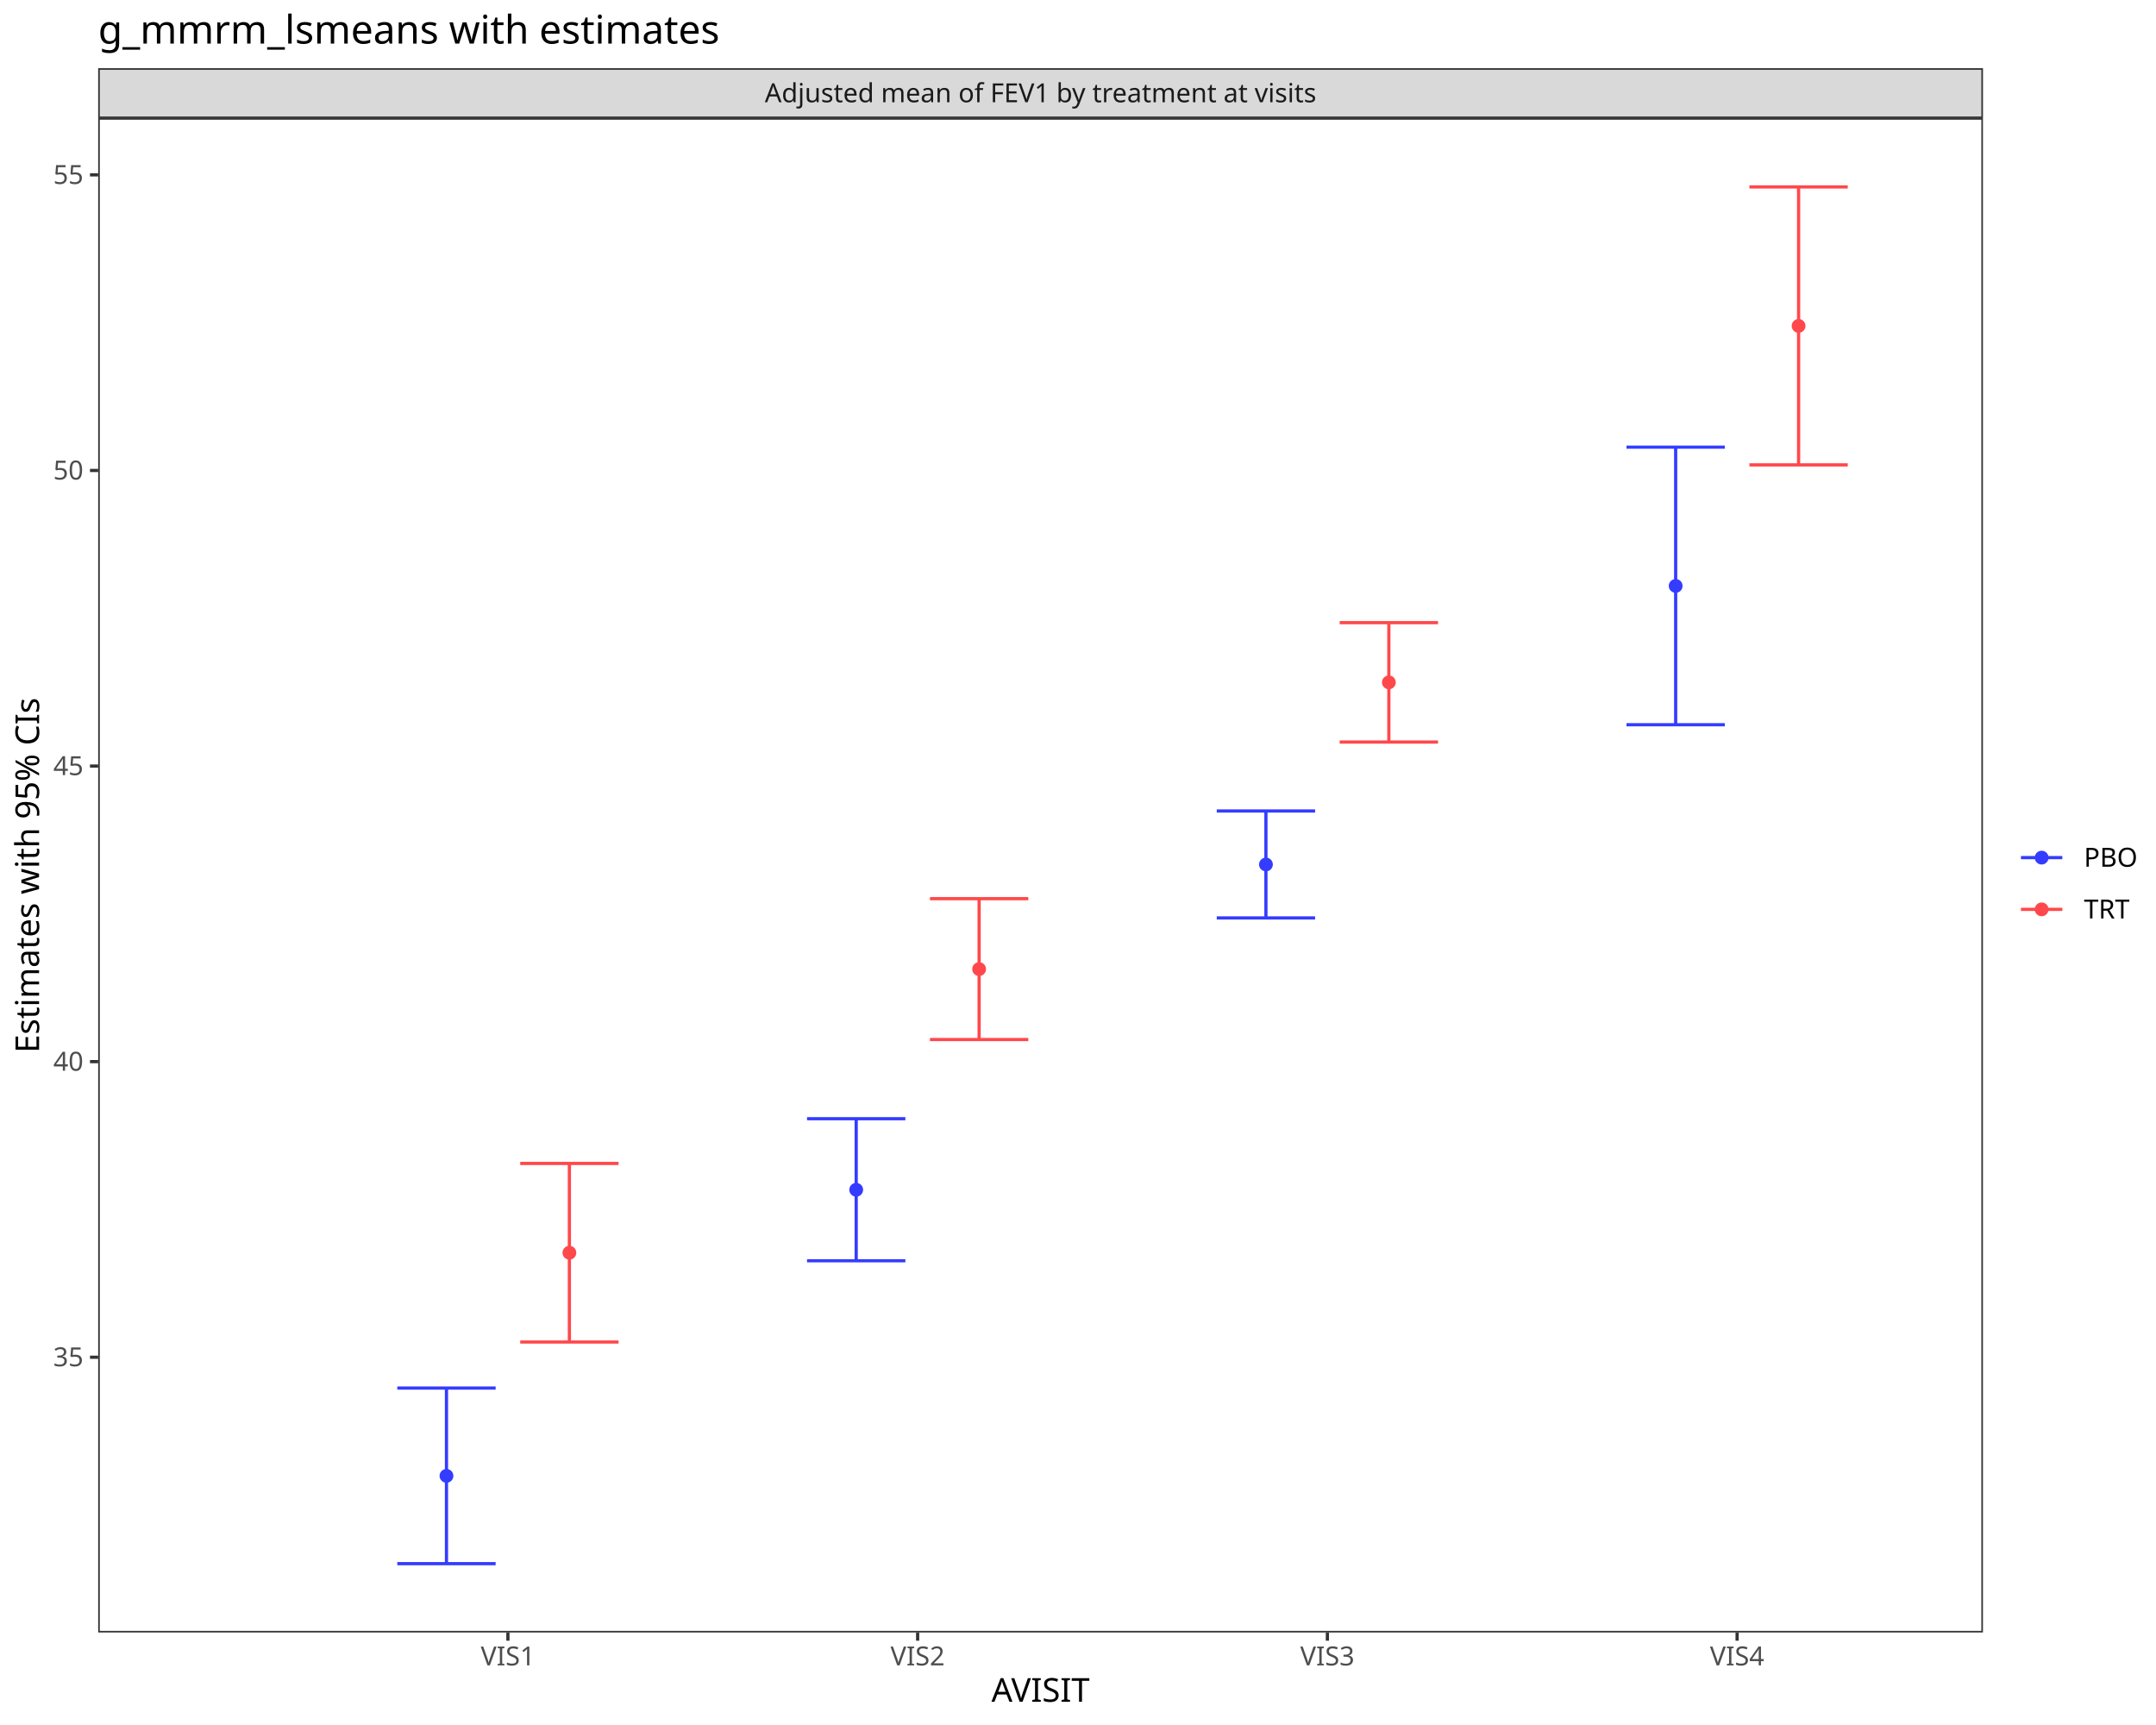
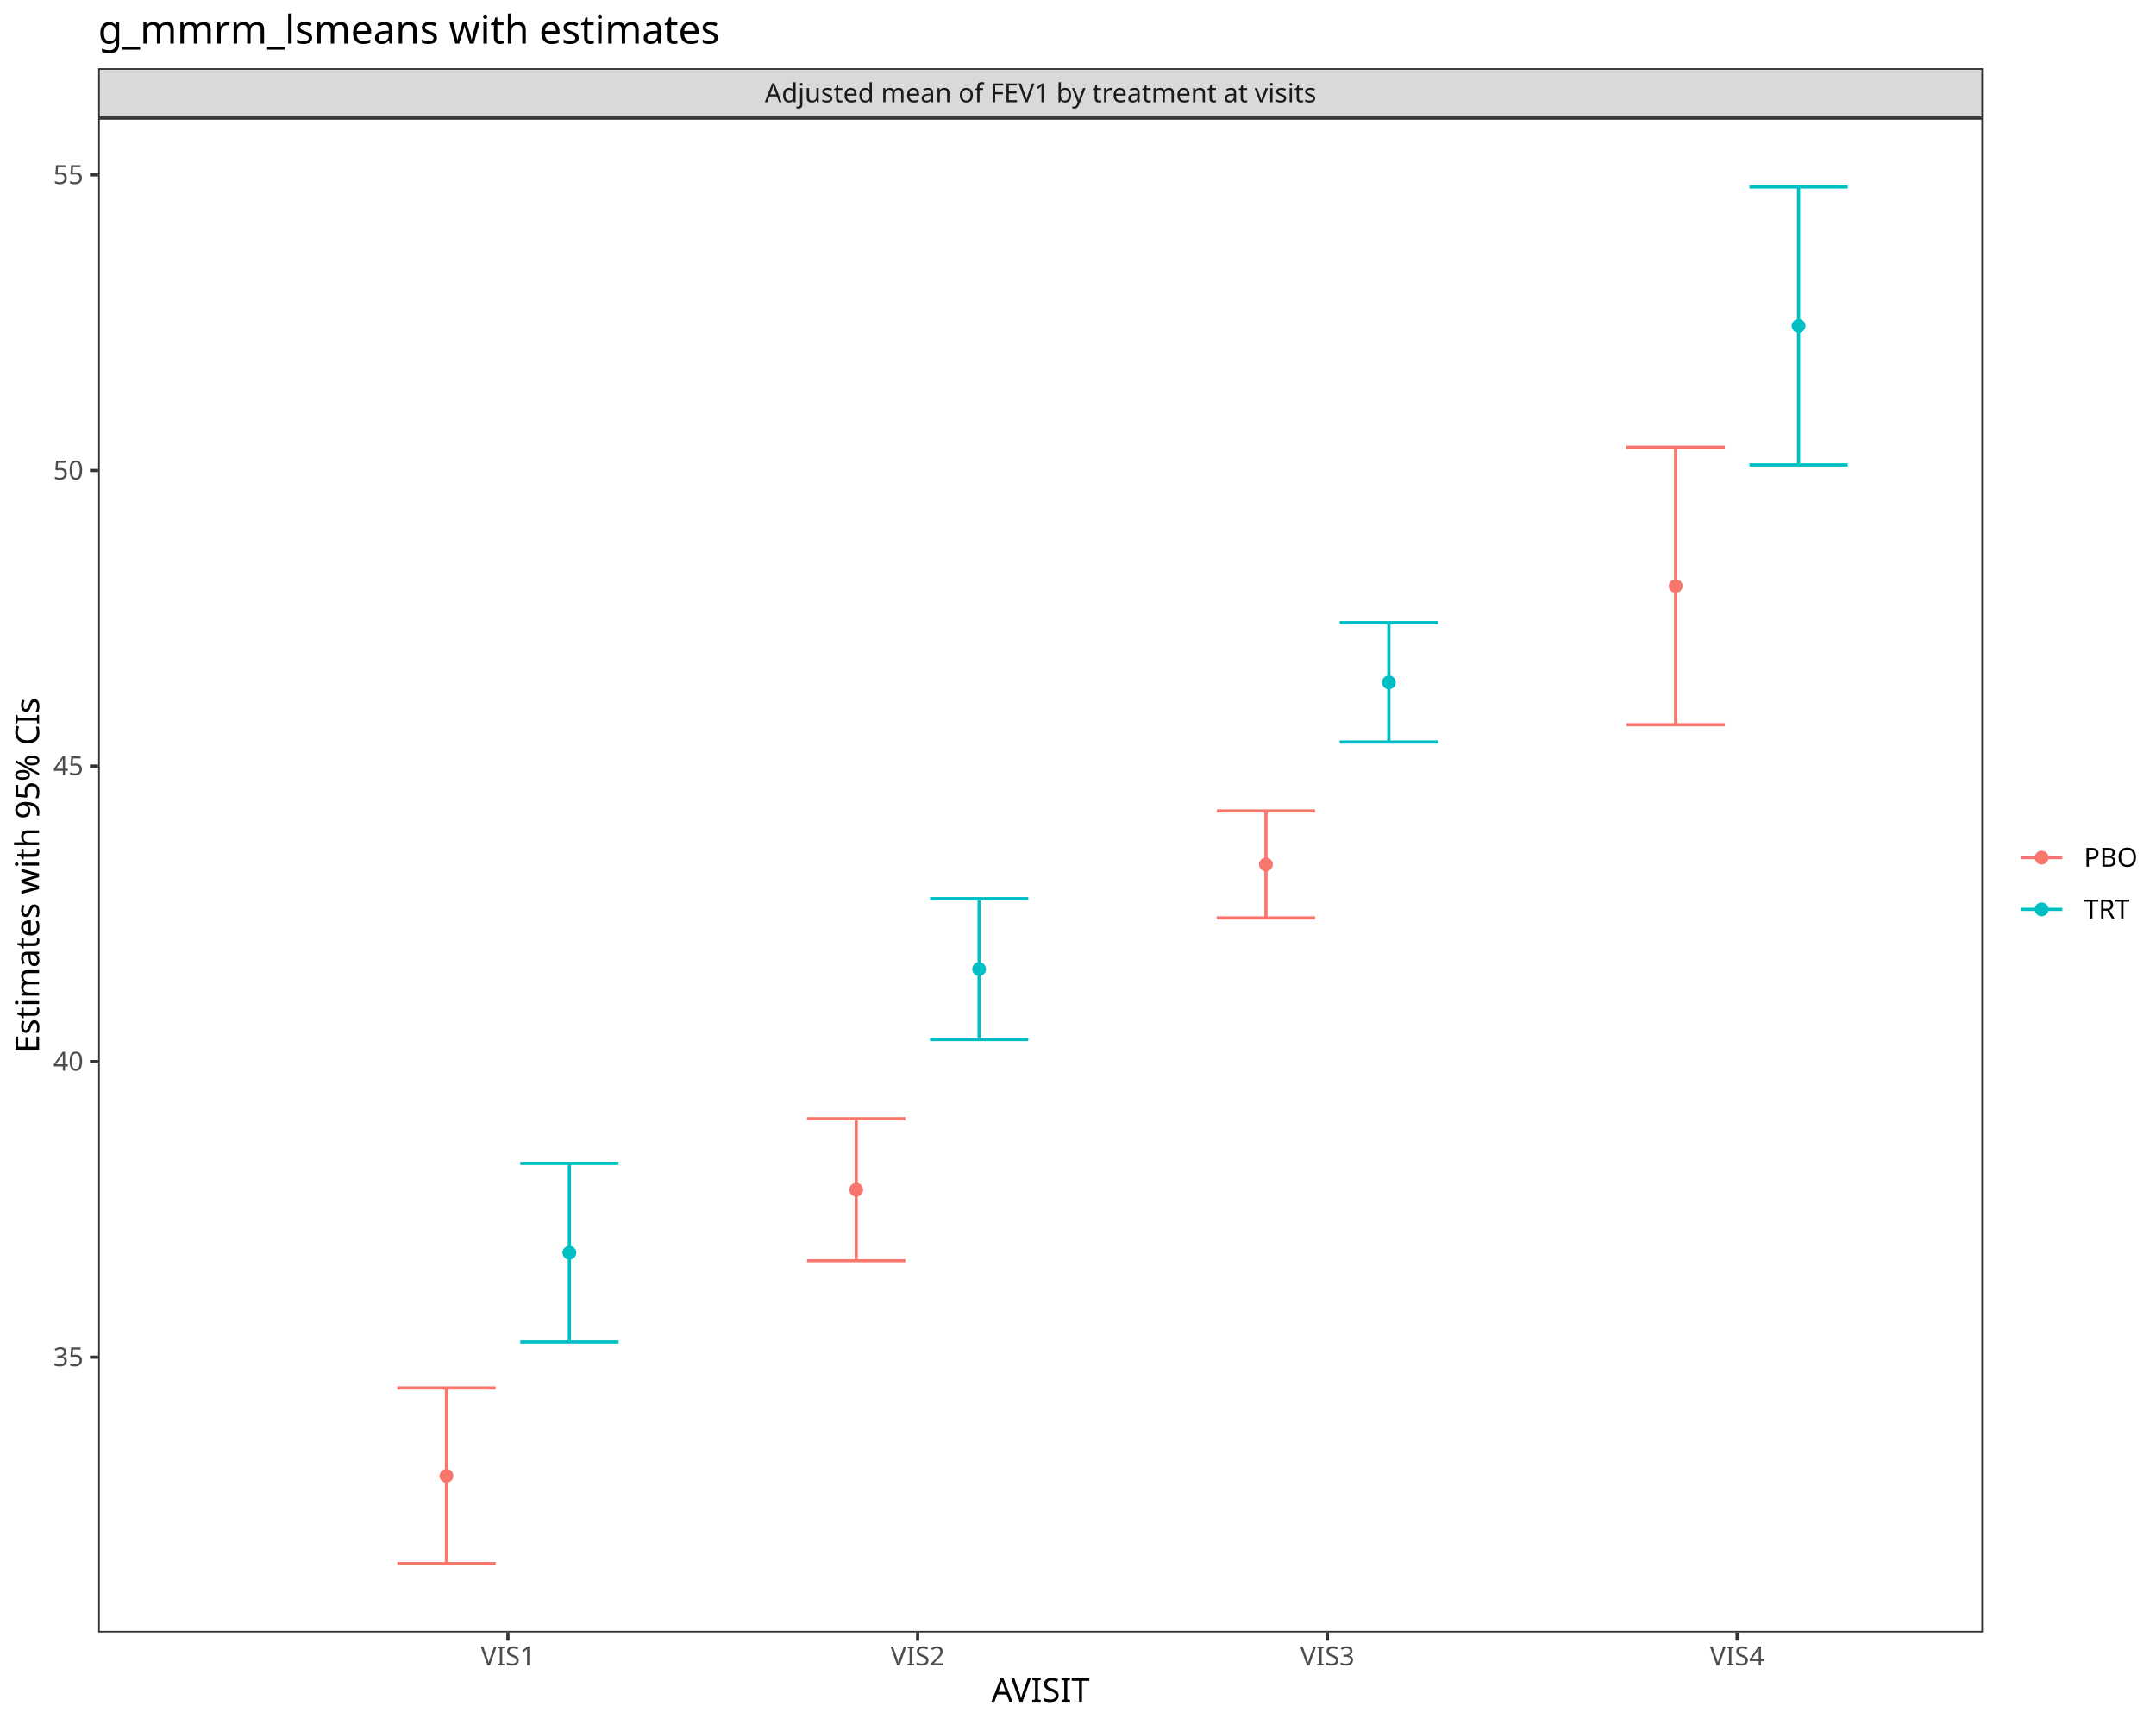
<svg xmlns="http://www.w3.org/2000/svg" class="svglite" data-engine-version="2.0" width="720.00pt" height="576.00pt" viewBox="0 0 720.00 576.00">
  <defs>
    <style type="text/css">
    .svglite line, .svglite polyline, .svglite polygon, .svglite path, .svglite rect, .svglite circle {
      fill: none;
      stroke: #000000;
      stroke-linecap: round;
      stroke-linejoin: round;
      stroke-miterlimit: 10.00;
    }
  </style>
  </defs>
  <rect width="100%" height="100%" style="stroke: none; fill: #FFFFFF;" />
  <defs>
    <clipPath id="cpMC4wMHw3MjAuMDB8MC4wMHw1NzYuMDA=">
      <rect x="0.00" y="0.00" width="720.00" height="576.00" />
    </clipPath>
  </defs>
  <g clip-path="url(#cpMC4wMHw3MjAuMDB8MC4wMHw1NzYuMDA=)">
    <rect x="0.00" y="0.00" width="720.00" height="576.00" style="stroke-width: 1.07; stroke: #FFFFFF; fill: #FFFFFF;" />
  </g>
  <defs>
    <clipPath id="cpMzIuNzl8NjYyLjIxfDM5LjQzfDU0NS4xMQ==">
      <rect x="32.79" y="39.43" width="629.42" height="505.68" />
    </clipPath>
  </defs>
  <g clip-path="url(#cpMzIuNzl8NjYyLjIxfDM5LjQzfDU0NS4xMQ==)">
    <rect x="32.79" y="39.43" width="629.42" height="505.68" style="stroke-width: 1.07; stroke: none; fill: #FFFFFF;" />
-     <polyline points="132.68,463.49 165.52,463.49 " style="stroke-width: 1.07; stroke: #343CFF; stroke-linecap: butt;" />
-     <polyline points="149.10,463.49 149.10,522.13 " style="stroke-width: 1.07; stroke: #343CFF; stroke-linecap: butt;" />
-     <polyline points="132.68,522.13 165.52,522.13 " style="stroke-width: 1.07; stroke: #343CFF; stroke-linecap: butt;" />
-     <polyline points="173.73,388.49 206.57,388.49 " style="stroke-width: 1.07; stroke: #FF484B; stroke-linecap: butt;" />
-     <polyline points="190.15,388.49 190.15,448.12 " style="stroke-width: 1.07; stroke: #FF484B; stroke-linecap: butt;" />
-     <polyline points="173.73,448.12 206.57,448.12 " style="stroke-width: 1.07; stroke: #FF484B; stroke-linecap: butt;" />
-     <polyline points="269.51,373.56 302.35,373.56 " style="stroke-width: 1.07; stroke: #343CFF; stroke-linecap: butt;" />
-     <polyline points="285.93,373.56 285.93,420.99 " style="stroke-width: 1.07; stroke: #343CFF; stroke-linecap: butt;" />
-     <polyline points="269.51,420.99 302.35,420.99 " style="stroke-width: 1.07; stroke: #343CFF; stroke-linecap: butt;" />
-     <polyline points="310.56,300.08 343.40,300.08 " style="stroke-width: 1.07; stroke: #FF484B; stroke-linecap: butt;" />
-     <polyline points="326.98,300.08 326.98,347.12 " style="stroke-width: 1.07; stroke: #FF484B; stroke-linecap: butt;" />
-     <polyline points="310.56,347.12 343.40,347.12 " style="stroke-width: 1.07; stroke: #FF484B; stroke-linecap: butt;" />
-     <polyline points="406.34,270.80 439.18,270.80 " style="stroke-width: 1.07; stroke: #343CFF; stroke-linecap: butt;" />
-     <polyline points="422.76,270.80 422.76,306.51 " style="stroke-width: 1.07; stroke: #343CFF; stroke-linecap: butt;" />
-     <polyline points="406.34,306.51 439.18,306.51 " style="stroke-width: 1.07; stroke: #343CFF; stroke-linecap: butt;" />
-     <polyline points="447.39,207.92 480.23,207.92 " style="stroke-width: 1.07; stroke: #FF484B; stroke-linecap: butt;" />
-     <polyline points="463.81,207.92 463.81,247.78 " style="stroke-width: 1.07; stroke: #FF484B; stroke-linecap: butt;" />
-     <polyline points="447.39,247.78 480.23,247.78 " style="stroke-width: 1.07; stroke: #FF484B; stroke-linecap: butt;" />
-     <polyline points="543.17,149.31 576.01,149.31 " style="stroke-width: 1.07; stroke: #343CFF; stroke-linecap: butt;" />
-     <polyline points="559.59,149.31 559.59,241.99 " style="stroke-width: 1.07; stroke: #343CFF; stroke-linecap: butt;" />
-     <polyline points="543.17,241.99 576.01,241.99 " style="stroke-width: 1.07; stroke: #343CFF; stroke-linecap: butt;" />
-     <polyline points="584.22,62.42 617.06,62.42 " style="stroke-width: 1.07; stroke: #FF484B; stroke-linecap: butt;" />
-     <polyline points="600.64,62.42 600.64,155.23 " style="stroke-width: 1.07; stroke: #FF484B; stroke-linecap: butt;" />
-     <polyline points="584.22,155.23 617.06,155.23 " style="stroke-width: 1.07; stroke: #FF484B; stroke-linecap: butt;" />
-     <circle cx="149.10" cy="492.81" r="1.95" style="stroke-width: 0.71; stroke: #343CFF; fill: #343CFF;" />
-     <circle cx="190.15" cy="418.30" r="1.95" style="stroke-width: 0.71; stroke: #FF484B; fill: #FF484B;" />
-     <circle cx="285.93" cy="397.28" r="1.95" style="stroke-width: 0.71; stroke: #343CFF; fill: #343CFF;" />
-     <circle cx="326.98" cy="323.60" r="1.95" style="stroke-width: 0.71; stroke: #FF484B; fill: #FF484B;" />
-     <circle cx="422.76" cy="288.66" r="1.95" style="stroke-width: 0.71; stroke: #343CFF; fill: #343CFF;" />
-     <circle cx="463.81" cy="227.85" r="1.95" style="stroke-width: 0.71; stroke: #FF484B; fill: #FF484B;" />
-     <circle cx="559.59" cy="195.65" r="1.95" style="stroke-width: 0.71; stroke: #343CFF; fill: #343CFF;" />
-     <circle cx="600.64" cy="108.83" r="1.95" style="stroke-width: 0.71; stroke: #FF484B; fill: #FF484B;" />
+     <polyline points="132.68,463.49 165.52,463.49 " style="stroke-width: 1.07; stroke: #F8766D; stroke-linecap: butt;" />
+     <polyline points="149.10,463.49 149.10,522.13 " style="stroke-width: 1.07; stroke: #F8766D; stroke-linecap: butt;" />
+     <polyline points="132.68,522.13 165.52,522.13 " style="stroke-width: 1.07; stroke: #F8766D; stroke-linecap: butt;" />
+     <polyline points="173.73,388.49 206.57,388.49 " style="stroke-width: 1.07; stroke: #00BFC4; stroke-linecap: butt;" />
+     <polyline points="190.15,388.49 190.15,448.12 " style="stroke-width: 1.07; stroke: #00BFC4; stroke-linecap: butt;" />
+     <polyline points="173.73,448.12 206.57,448.12 " style="stroke-width: 1.07; stroke: #00BFC4; stroke-linecap: butt;" />
+     <polyline points="269.51,373.56 302.35,373.56 " style="stroke-width: 1.07; stroke: #F8766D; stroke-linecap: butt;" />
+     <polyline points="285.93,373.56 285.93,420.99 " style="stroke-width: 1.07; stroke: #F8766D; stroke-linecap: butt;" />
+     <polyline points="269.51,420.99 302.35,420.99 " style="stroke-width: 1.07; stroke: #F8766D; stroke-linecap: butt;" />
+     <polyline points="310.56,300.08 343.40,300.08 " style="stroke-width: 1.07; stroke: #00BFC4; stroke-linecap: butt;" />
+     <polyline points="326.98,300.08 326.98,347.12 " style="stroke-width: 1.07; stroke: #00BFC4; stroke-linecap: butt;" />
+     <polyline points="310.56,347.12 343.40,347.12 " style="stroke-width: 1.07; stroke: #00BFC4; stroke-linecap: butt;" />
+     <polyline points="406.34,270.80 439.18,270.80 " style="stroke-width: 1.07; stroke: #F8766D; stroke-linecap: butt;" />
+     <polyline points="422.76,270.80 422.76,306.51 " style="stroke-width: 1.07; stroke: #F8766D; stroke-linecap: butt;" />
+     <polyline points="406.34,306.51 439.18,306.51 " style="stroke-width: 1.07; stroke: #F8766D; stroke-linecap: butt;" />
+     <polyline points="447.39,207.92 480.23,207.92 " style="stroke-width: 1.07; stroke: #00BFC4; stroke-linecap: butt;" />
+     <polyline points="463.81,207.92 463.81,247.78 " style="stroke-width: 1.07; stroke: #00BFC4; stroke-linecap: butt;" />
+     <polyline points="447.39,247.78 480.23,247.78 " style="stroke-width: 1.07; stroke: #00BFC4; stroke-linecap: butt;" />
+     <polyline points="543.17,149.31 576.01,149.31 " style="stroke-width: 1.07; stroke: #F8766D; stroke-linecap: butt;" />
+     <polyline points="559.59,149.31 559.59,241.99 " style="stroke-width: 1.07; stroke: #F8766D; stroke-linecap: butt;" />
+     <polyline points="543.17,241.99 576.01,241.99 " style="stroke-width: 1.07; stroke: #F8766D; stroke-linecap: butt;" />
+     <polyline points="584.22,62.42 617.06,62.42 " style="stroke-width: 1.07; stroke: #00BFC4; stroke-linecap: butt;" />
+     <polyline points="600.64,62.42 600.64,155.23 " style="stroke-width: 1.07; stroke: #00BFC4; stroke-linecap: butt;" />
+     <polyline points="584.22,155.23 617.06,155.23 " style="stroke-width: 1.07; stroke: #00BFC4; stroke-linecap: butt;" />
+     <circle cx="149.10" cy="492.81" r="1.95" style="stroke-width: 0.71; stroke: #F8766D; fill: #F8766D;" />
+     <circle cx="190.15" cy="418.30" r="1.95" style="stroke-width: 0.71; stroke: #00BFC4; fill: #00BFC4;" />
+     <circle cx="285.93" cy="397.28" r="1.95" style="stroke-width: 0.71; stroke: #F8766D; fill: #F8766D;" />
+     <circle cx="326.98" cy="323.60" r="1.95" style="stroke-width: 0.71; stroke: #00BFC4; fill: #00BFC4;" />
+     <circle cx="422.76" cy="288.66" r="1.95" style="stroke-width: 0.71; stroke: #F8766D; fill: #F8766D;" />
+     <circle cx="463.81" cy="227.85" r="1.95" style="stroke-width: 0.71; stroke: #00BFC4; fill: #00BFC4;" />
+     <circle cx="559.59" cy="195.65" r="1.95" style="stroke-width: 0.71; stroke: #F8766D; fill: #F8766D;" />
+     <circle cx="600.64" cy="108.83" r="1.95" style="stroke-width: 0.71; stroke: #00BFC4; fill: #00BFC4;" />
    <rect x="32.79" y="39.43" width="629.42" height="505.68" style="stroke-width: 1.07; stroke: #333333;" />
  </g>
  <g clip-path="url(#cpMC4wMHw3MjAuMDB8MC4wMHw1NzYuMDA=)">
</g>
  <defs>
    <clipPath id="cpMzIuNzl8NjYyLjIxfDIyLjc4fDM5LjQz">
      <rect x="32.79" y="22.78" width="629.42" height="16.65" />
    </clipPath>
  </defs>
  <g clip-path="url(#cpMzIuNzl8NjYyLjIxfDIyLjc4fDM5LjQz)">
    <rect x="32.79" y="22.78" width="629.42" height="16.65" style="stroke-width: 1.07; stroke: #333333; fill: #D9D9D9;" />
    <text x="347.50" y="34.14" text-anchor="middle" style="font-size: 8.80px; fill: #1A1A1A; font-family: sans;" textLength="176.11px" lengthAdjust="spacingAndGlyphs">Adjusted mean of FEV1 by treatment at visits</text>
  </g>
  <g clip-path="url(#cpMC4wMHw3MjAuMDB8MC4wMHw1NzYuMDA=)">
    <polyline points="169.62,547.85 169.62,545.11 " style="stroke-width: 1.07; stroke: #333333; stroke-linecap: butt;" />
    <polyline points="306.45,547.85 306.45,545.11 " style="stroke-width: 1.07; stroke: #333333; stroke-linecap: butt;" />
    <polyline points="443.28,547.85 443.28,545.11 " style="stroke-width: 1.07; stroke: #333333; stroke-linecap: butt;" />
    <polyline points="580.11,547.85 580.11,545.11 " style="stroke-width: 1.07; stroke: #333333; stroke-linecap: butt;" />
    <text x="169.62" y="556.10" text-anchor="middle" style="font-size: 8.80px; fill: #4D4D4D; font-family: sans;" textLength="19.08px" lengthAdjust="spacingAndGlyphs">VIS1</text>
    <text x="306.45" y="556.10" text-anchor="middle" style="font-size: 8.80px; fill: #4D4D4D; font-family: sans;" textLength="19.08px" lengthAdjust="spacingAndGlyphs">VIS2</text>
    <text x="443.28" y="556.10" text-anchor="middle" style="font-size: 8.80px; fill: #4D4D4D; font-family: sans;" textLength="19.08px" lengthAdjust="spacingAndGlyphs">VIS3</text>
    <text x="580.11" y="556.10" text-anchor="middle" style="font-size: 8.80px; fill: #4D4D4D; font-family: sans;" textLength="19.08px" lengthAdjust="spacingAndGlyphs">VIS4</text>
    <text x="27.86" y="456.21" text-anchor="end" style="font-size: 8.80px; fill: #4D4D4D; font-family: sans;" textLength="9.79px" lengthAdjust="spacingAndGlyphs">35</text>
    <text x="27.86" y="357.52" text-anchor="end" style="font-size: 8.80px; fill: #4D4D4D; font-family: sans;" textLength="9.79px" lengthAdjust="spacingAndGlyphs">40</text>
    <text x="27.86" y="258.82" text-anchor="end" style="font-size: 8.80px; fill: #4D4D4D; font-family: sans;" textLength="9.79px" lengthAdjust="spacingAndGlyphs">45</text>
    <text x="27.86" y="160.12" text-anchor="end" style="font-size: 8.80px; fill: #4D4D4D; font-family: sans;" textLength="9.79px" lengthAdjust="spacingAndGlyphs">50</text>
    <text x="27.86" y="61.42" text-anchor="end" style="font-size: 8.80px; fill: #4D4D4D; font-family: sans;" textLength="9.79px" lengthAdjust="spacingAndGlyphs">55</text>
    <polyline points="30.05,453.19 32.79,453.19 " style="stroke-width: 1.07; stroke: #333333; stroke-linecap: butt;" />
    <polyline points="30.05,354.49 32.79,354.49 " style="stroke-width: 1.07; stroke: #333333; stroke-linecap: butt;" />
    <polyline points="30.05,255.79 32.79,255.79 " style="stroke-width: 1.07; stroke: #333333; stroke-linecap: butt;" />
    <polyline points="30.05,157.09 32.79,157.09 " style="stroke-width: 1.07; stroke: #333333; stroke-linecap: butt;" />
    <polyline points="30.05,58.39 32.79,58.39 " style="stroke-width: 1.07; stroke: #333333; stroke-linecap: butt;" />
    <text x="347.50" y="568.24" text-anchor="middle" style="font-size: 11.00px; font-family: sans;" textLength="34.85px" lengthAdjust="spacingAndGlyphs">AVISIT</text>
    <text transform="translate(13.05,292.27) rotate(-90)" text-anchor="middle" style="font-size: 11.00px; font-family: sans;" textLength="115.56px" lengthAdjust="spacingAndGlyphs">Estimates with 95% CIs</text>
    <rect x="673.17" y="272.25" width="41.35" height="40.04" style="stroke-width: 1.07; stroke: none; fill: #FFFFFF;" />
    <rect x="673.17" y="277.73" width="17.28" height="17.28" style="stroke-width: 1.07; stroke: none; fill: #FFFFFF;" />
-     <line x1="674.90" y1="286.37" x2="688.72" y2="286.37" style="stroke-width: 1.07; stroke: #343CFF; stroke-linecap: butt;" />
-     <circle cx="681.81" cy="286.37" r="1.95" style="stroke-width: 0.71; stroke: #343CFF; fill: #343CFF;" />
+     <line x1="674.90" y1="286.37" x2="688.72" y2="286.37" style="stroke-width: 1.07; stroke: #F8766D; stroke-linecap: butt;" />
+     <circle cx="681.81" cy="286.37" r="1.95" style="stroke-width: 0.71; stroke: #F8766D; fill: #F8766D;" />
    <rect x="673.17" y="295.01" width="17.28" height="17.28" style="stroke-width: 1.07; stroke: none; fill: #FFFFFF;" />
-     <line x1="674.90" y1="303.65" x2="688.72" y2="303.65" style="stroke-width: 1.07; stroke: #FF484B; stroke-linecap: butt;" />
-     <circle cx="681.81" cy="303.65" r="1.95" style="stroke-width: 0.71; stroke: #FF484B; fill: #FF484B;" />
+     <line x1="674.90" y1="303.65" x2="688.72" y2="303.65" style="stroke-width: 1.07; stroke: #00BFC4; stroke-linecap: butt;" />
+     <circle cx="681.81" cy="303.65" r="1.95" style="stroke-width: 0.71; stroke: #00BFC4; fill: #00BFC4;" />
    <text x="695.93" y="289.40" style="font-size: 8.80px; font-family: sans;" textLength="18.59px" lengthAdjust="spacingAndGlyphs">PBO</text>
    <text x="695.93" y="306.68" style="font-size: 8.80px; font-family: sans;" textLength="17.11px" lengthAdjust="spacingAndGlyphs">TRT</text>
    <text x="32.79" y="14.56" style="font-size: 13.20px; font-family: sans;" textLength="195.90px" lengthAdjust="spacingAndGlyphs">g_mmrm_lsmeans with estimates</text>
  </g>
</svg>
